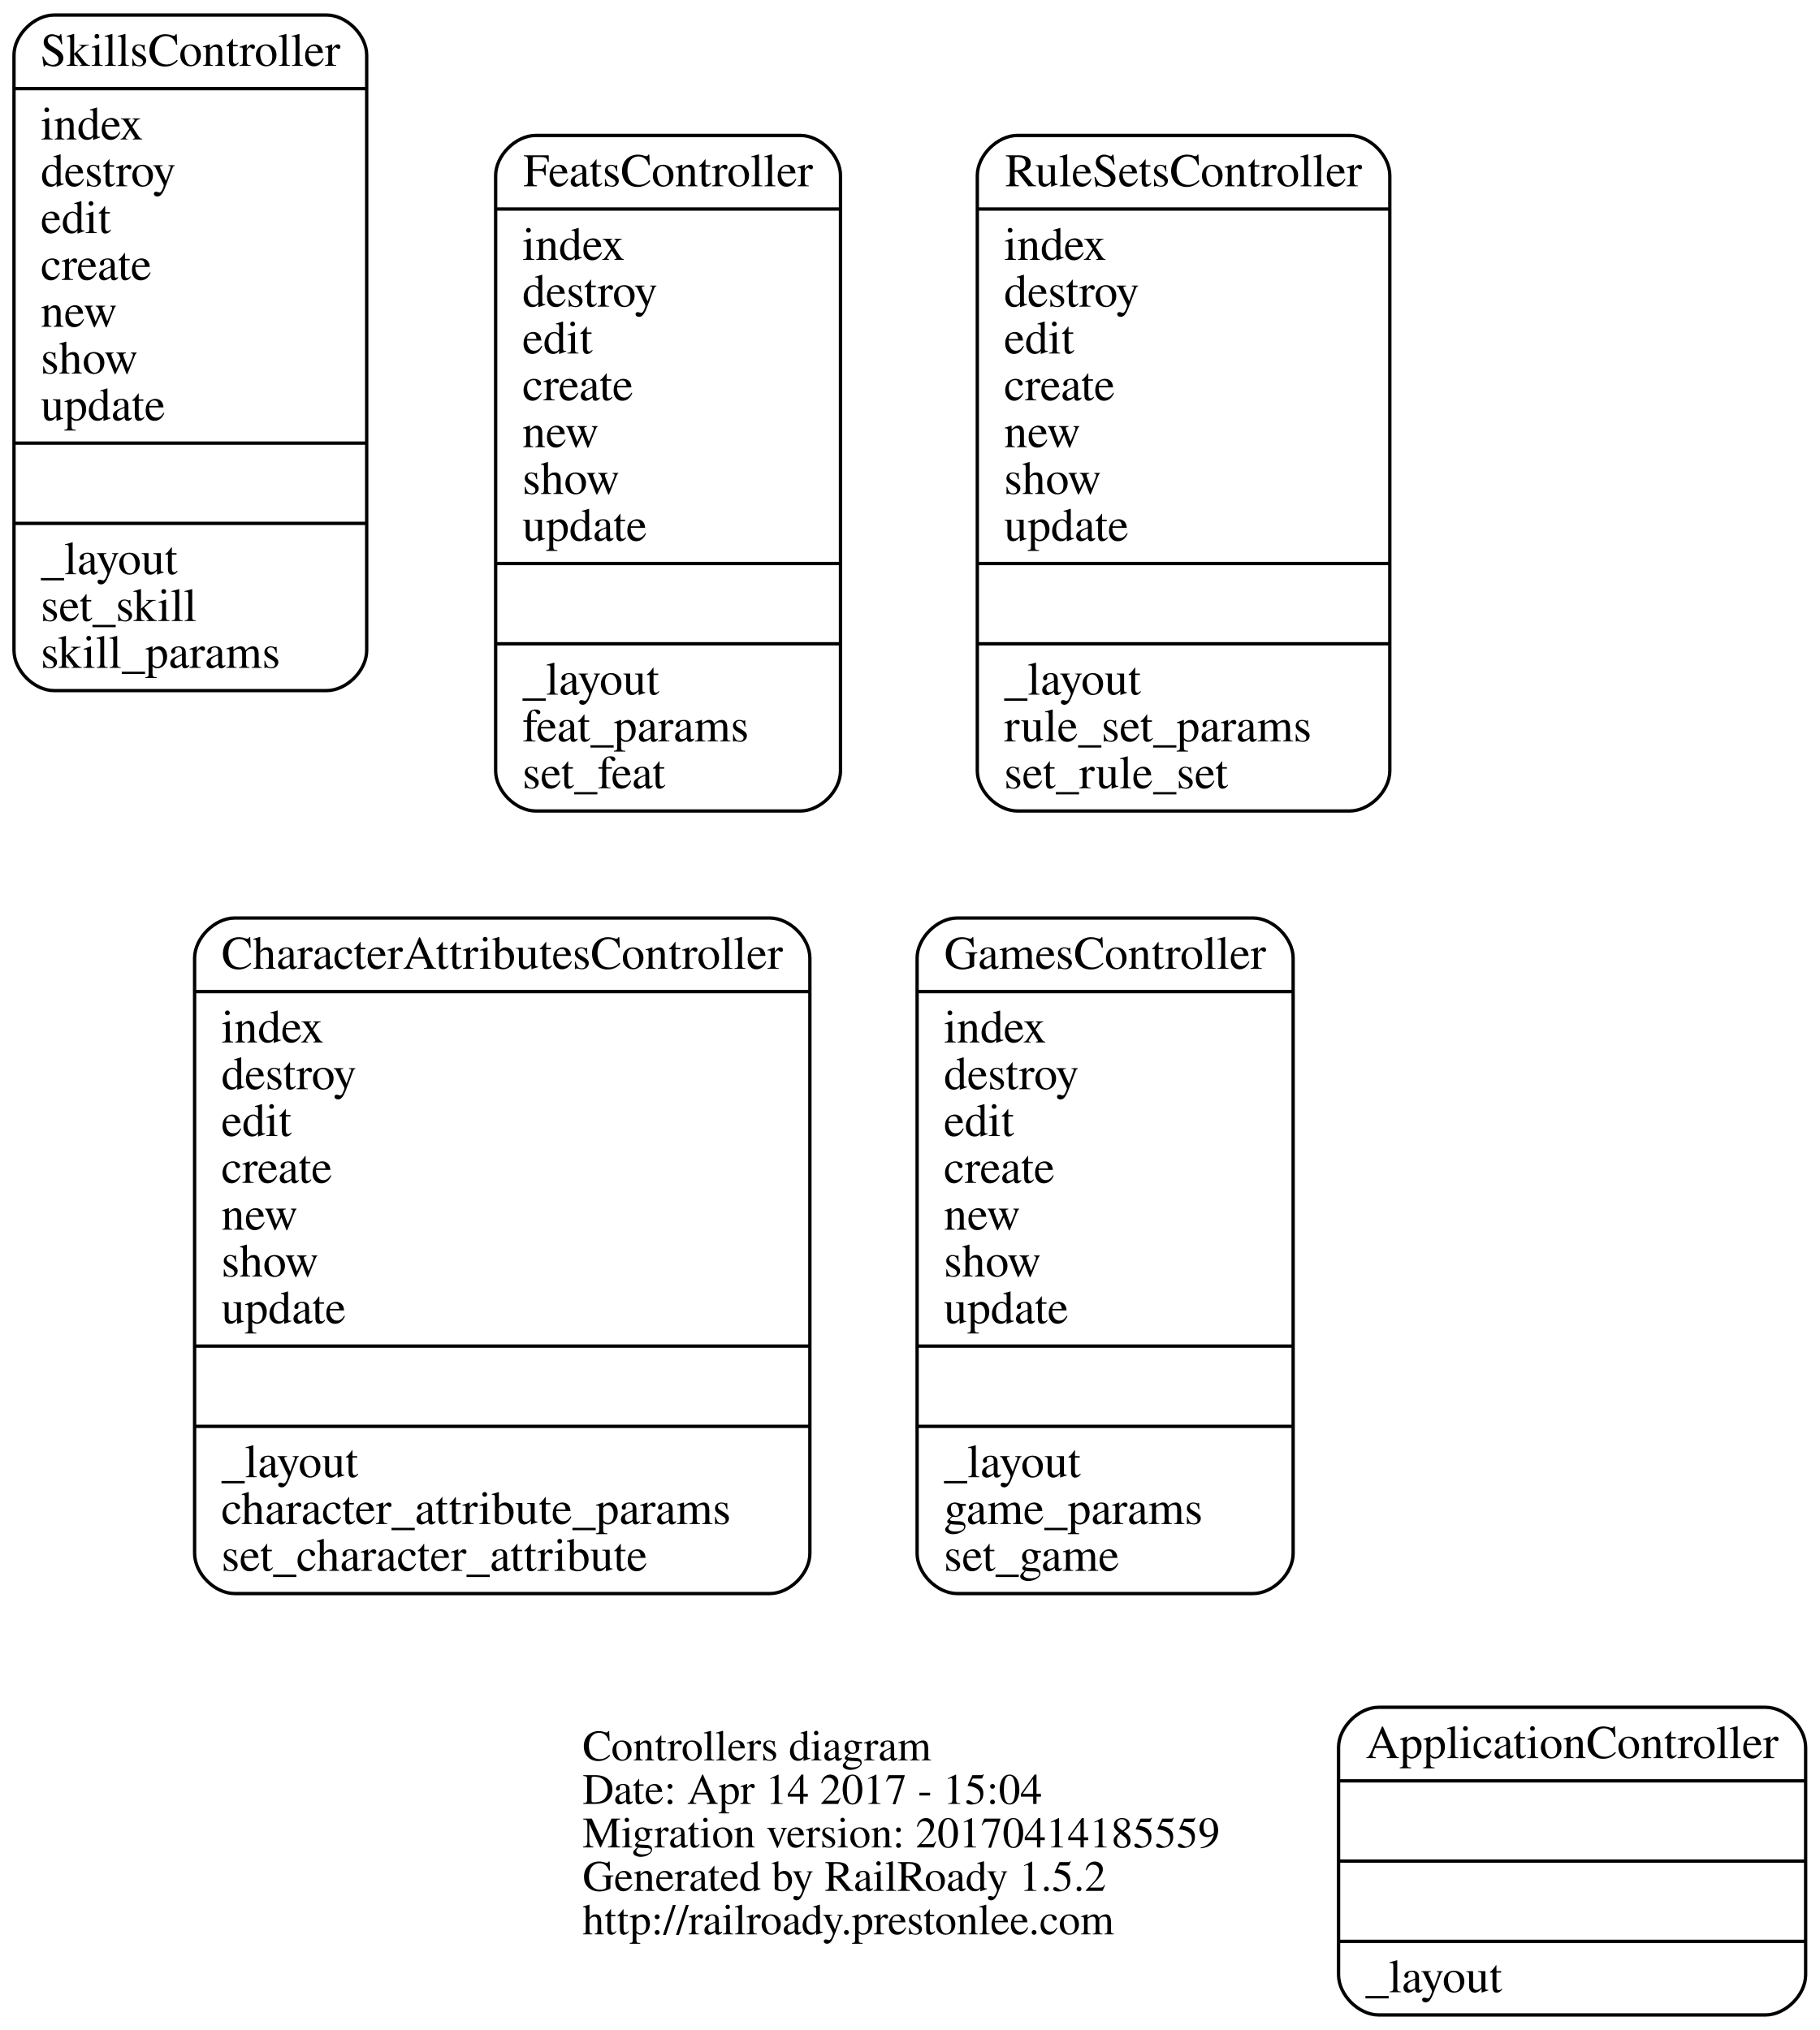
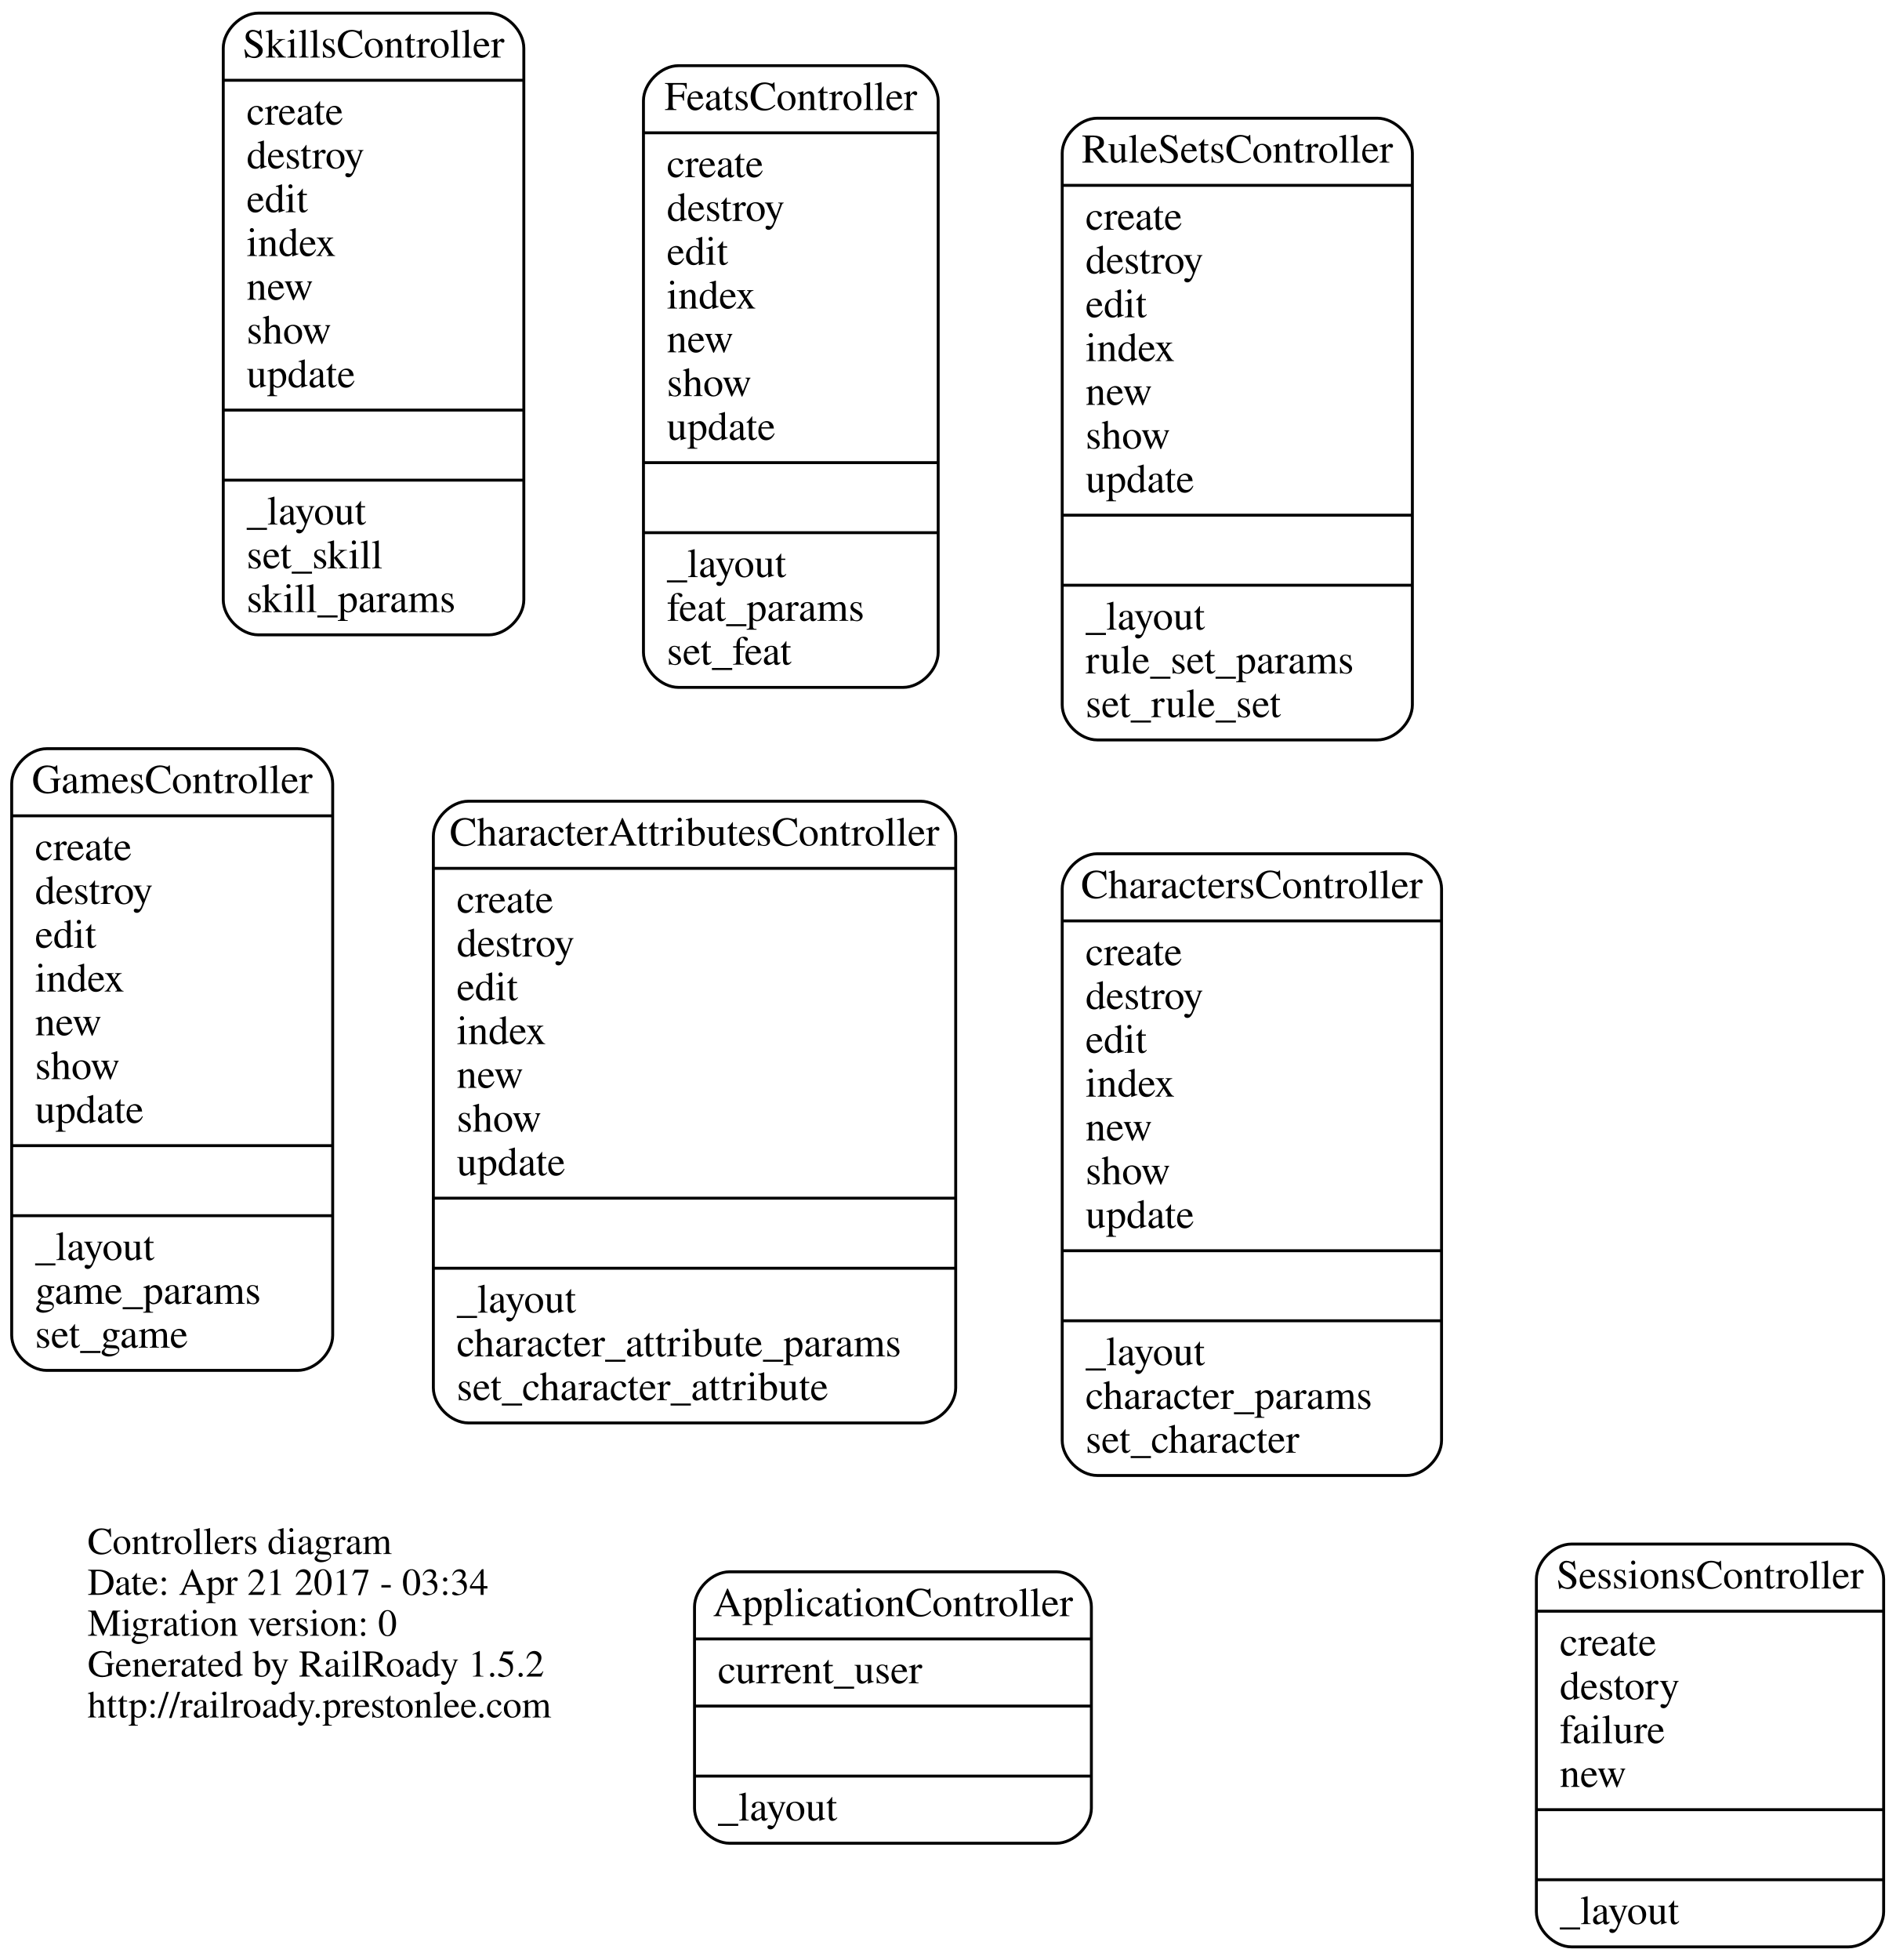
- <svg xmlns="http://www.w3.org/2000/svg" width="544pt" height="607pt" viewBox="0.00 0.00 543.64 607.00">
-   <g id="graph0" class="graph" transform="scale(1 1) rotate(0) translate(4 603)">
-     <polygon fill="transparent" stroke="transparent" points="-4,4 -4,-603 539.642,-603 539.642,4 -4,4" />
+ <svg xmlns="http://www.w3.org/2000/svg" width="650pt" height="672pt" viewBox="0.00 0.00 649.50 671.50">
+   <g id="graph0" class="graph" transform="scale(1 1) rotate(0) translate(238 380)">
+     <polygon fill="none" stroke="none" points="-238,291.5 -238,-380 411.5,-380 411.5,291.5 -238,291.5" />
    <g id="node1" class="node">
-       <text text-anchor="start" x="170" y="-76.6" font-family="Times,serif" font-size="13.00" fill="#000000">Controllers diagram</text>
-       <text text-anchor="start" x="170" y="-63.6" font-family="Times,serif" font-size="13.00" fill="#000000">Date: Apr 14 2017 - 15:04</text>
-       <text text-anchor="start" x="170" y="-50.6" font-family="Times,serif" font-size="13.00" fill="#000000">Migration version: 20170414185559</text>
-       <text text-anchor="start" x="170" y="-37.6" font-family="Times,serif" font-size="13.00" fill="#000000">Generated by RailRoady 1.5.2</text>
-       <text text-anchor="start" x="170" y="-24.6" font-family="Times,serif" font-size="13.00" fill="#000000">http://railroady.prestonlee.com</text>
+       <text text-anchor="start" x="-208" y="152.4" font-family="Times,serif" font-size="13.00">Controllers diagram</text>
+       <text text-anchor="start" x="-208" y="166.4" font-family="Times,serif" font-size="13.00">Date: Apr 21 2017 - 03:34</text>
+       <text text-anchor="start" x="-208" y="180.4" font-family="Times,serif" font-size="13.00">Migration version: 0</text>
+       <text text-anchor="start" x="-208" y="194.4" font-family="Times,serif" font-size="13.00">Generated by RailRoady 1.5.2</text>
+       <text text-anchor="start" x="-208" y="208.4" font-family="Times,serif" font-size="13.00">http://railroady.prestonlee.com</text>
    </g>
    <g id="node2" class="node">
-       <path fill="none" stroke="#000000" d="M408,-.5C408,-.5 523.642,-.5 523.642,-.5 529.642,-.5 535.642,-6.5 535.642,-12.5 535.642,-12.5 535.642,-80.5 535.642,-80.5 535.642,-86.5 529.642,-92.5 523.642,-92.5 523.642,-92.5 408,-92.5 408,-92.5 402,-92.5 396,-86.5 396,-80.5 396,-80.5 396,-12.5 396,-12.5 396,-6.5 402,-.5 408,-.5" />
-       <text text-anchor="middle" x="465.821" y="-77.3" font-family="Times,serif" font-size="14.00" fill="#000000">ApplicationController</text>
-       <polyline fill="none" stroke="#000000" points="396,-70.5 535.642,-70.5 " />
-       <polyline fill="none" stroke="#000000" points="396,-46.5 535.642,-46.5 " />
-       <polyline fill="none" stroke="#000000" points="396,-22.5 535.642,-22.5 " />
-       <text text-anchor="start" x="404" y="-7.3" font-family="Times,serif" font-size="14.00" fill="#000000">_layout</text>
+       <path fill="none" stroke="black" d="M138,-126.5C138,-126.5 234,-126.5 234,-126.5 240,-126.5 246,-132.5 246,-138.5 246,-138.5 246,-327.5 246,-327.5 246,-333.5 240,-339.5 234,-339.5 234,-339.5 138,-339.5 138,-339.5 132,-339.5 126,-333.5 126,-327.5 126,-327.5 126,-138.5 126,-138.5 126,-132.5 132,-126.5 138,-126.5" />
+       <text text-anchor="middle" x="186" y="-324.3" font-family="Times,serif" font-size="14.00">RuleSetsController</text>
+       <polyline fill="none" stroke="black" points="126,-316.5 246,-316.5 " />
+       <text text-anchor="start" x="134" y="-301.3" font-family="Times,serif" font-size="14.00">create</text>
+       <text text-anchor="start" x="134" y="-286.3" font-family="Times,serif" font-size="14.00">destroy</text>
+       <text text-anchor="start" x="134" y="-271.3" font-family="Times,serif" font-size="14.00">edit</text>
+       <text text-anchor="start" x="134" y="-256.3" font-family="Times,serif" font-size="14.00">index</text>
+       <text text-anchor="start" x="134" y="-241.3" font-family="Times,serif" font-size="14.00">new</text>
+       <text text-anchor="start" x="134" y="-226.3" font-family="Times,serif" font-size="14.00">show</text>
+       <text text-anchor="start" x="134" y="-211.3" font-family="Times,serif" font-size="14.00">update</text>
+       <polyline fill="none" stroke="black" points="126,-203.5 246,-203.5 " />
+       <polyline fill="none" stroke="black" points="126,-179.5 246,-179.5 " />
+       <text text-anchor="start" x="134" y="-164.3" font-family="Times,serif" font-size="14.00">_layout</text>
+       <text text-anchor="start" x="134" y="-149.3" font-family="Times,serif" font-size="14.00">rule_set_params</text>
+       <text text-anchor="start" x="134" y="-134.3" font-family="Times,serif" font-size="14.00">set_rule_set</text>
    </g>
    <g id="node3" class="node">
-       <path fill="none" stroke="#000000" d="M66,-126.5C66,-126.5 225.945,-126.5 225.945,-126.5 231.945,-126.5 237.945,-132.5 237.945,-138.5 237.945,-138.5 237.945,-316.5 237.945,-316.5 237.945,-322.5 231.945,-328.5 225.945,-328.5 225.945,-328.5 66,-328.5 66,-328.5 60,-328.5 54,-322.5 54,-316.5 54,-316.5 54,-138.5 54,-138.5 54,-132.5 60,-126.5 66,-126.5" />
-       <text text-anchor="middle" x="145.973" y="-313.3" font-family="Times,serif" font-size="14.00" fill="#000000">CharacterAttributesController</text>
-       <polyline fill="none" stroke="#000000" points="54,-306.5 237.945,-306.5 " />
-       <text text-anchor="start" x="62" y="-291.3" font-family="Times,serif" font-size="14.00" fill="#000000">index</text>
-       <text text-anchor="start" x="62" y="-277.3" font-family="Times,serif" font-size="14.00" fill="#000000">destroy</text>
-       <text text-anchor="start" x="62" y="-263.3" font-family="Times,serif" font-size="14.00" fill="#000000">edit</text>
-       <text text-anchor="start" x="62" y="-249.3" font-family="Times,serif" font-size="14.00" fill="#000000">create</text>
-       <text text-anchor="start" x="62" y="-235.3" font-family="Times,serif" font-size="14.00" fill="#000000">new</text>
-       <text text-anchor="start" x="62" y="-221.3" font-family="Times,serif" font-size="14.00" fill="#000000">show</text>
-       <text text-anchor="start" x="62" y="-207.3" font-family="Times,serif" font-size="14.00" fill="#000000">update</text>
-       <polyline fill="none" stroke="#000000" points="54,-200.5 237.945,-200.5 " />
-       <polyline fill="none" stroke="#000000" points="54,-176.5 237.945,-176.5 " />
-       <text text-anchor="start" x="62" y="-161.3" font-family="Times,serif" font-size="14.00" fill="#000000">_layout</text>
-       <text text-anchor="start" x="62" y="-147.3" font-family="Times,serif" font-size="14.00" fill="#000000">character_attribute_params</text>
-       <text text-anchor="start" x="62" y="-133.3" font-family="Times,serif" font-size="14.00" fill="#000000">set_character_attribute</text>
+       <path fill="none" stroke="black" d="M-77.5,107.5C-77.5,107.5 77.5,107.5 77.5,107.5 83.5,107.5 89.5,101.5 89.5,95.5 89.5,95.5 89.5,-93.5 89.5,-93.5 89.5,-99.5 83.5,-105.5 77.5,-105.5 77.5,-105.5 -77.5,-105.5 -77.5,-105.5 -83.5,-105.5 -89.5,-99.5 -89.5,-93.5 -89.5,-93.5 -89.5,95.5 -89.5,95.5 -89.5,101.5 -83.5,107.5 -77.5,107.5" />
+       <text text-anchor="middle" x="0" y="-90.3" font-family="Times,serif" font-size="14.00">CharacterAttributesController</text>
+       <polyline fill="none" stroke="black" points="-89.5,-82.5 89.5,-82.5 " />
+       <text text-anchor="start" x="-81.5" y="-67.3" font-family="Times,serif" font-size="14.00">create</text>
+       <text text-anchor="start" x="-81.5" y="-52.3" font-family="Times,serif" font-size="14.00">destroy</text>
+       <text text-anchor="start" x="-81.5" y="-37.3" font-family="Times,serif" font-size="14.00">edit</text>
+       <text text-anchor="start" x="-81.5" y="-22.3" font-family="Times,serif" font-size="14.00">index</text>
+       <text text-anchor="start" x="-81.5" y="-7.3" font-family="Times,serif" font-size="14.00">new</text>
+       <text text-anchor="start" x="-81.5" y="7.7" font-family="Times,serif" font-size="14.00">show</text>
+       <text text-anchor="start" x="-81.5" y="22.7" font-family="Times,serif" font-size="14.00">update</text>
+       <polyline fill="none" stroke="black" points="-89.5,30.5 89.5,30.5 " />
+       <polyline fill="none" stroke="black" points="-89.5,54.5 89.5,54.5 " />
+       <text text-anchor="start" x="-81.5" y="69.7" font-family="Times,serif" font-size="14.00">_layout</text>
+       <text text-anchor="start" x="-81.5" y="84.7" font-family="Times,serif" font-size="14.00">character_attribute_params</text>
+       <text text-anchor="start" x="-81.5" y="99.7" font-family="Times,serif" font-size="14.00">set_character_attribute</text>
    </g>
    <g id="node4" class="node">
-       <path fill="none" stroke="#000000" d="M156,-360.5C156,-360.5 235.097,-360.5 235.097,-360.5 241.097,-360.5 247.097,-366.5 247.097,-372.5 247.097,-372.5 247.097,-550.5 247.097,-550.5 247.097,-556.5 241.097,-562.5 235.097,-562.5 235.097,-562.5 156,-562.5 156,-562.5 150,-562.5 144,-556.5 144,-550.5 144,-550.5 144,-372.5 144,-372.5 144,-366.5 150,-360.5 156,-360.5" />
-       <text text-anchor="middle" x="195.548" y="-547.3" font-family="Times,serif" font-size="14.00" fill="#000000">FeatsController</text>
-       <polyline fill="none" stroke="#000000" points="144,-540.5 247.097,-540.5 " />
-       <text text-anchor="start" x="152" y="-525.3" font-family="Times,serif" font-size="14.00" fill="#000000">index</text>
-       <text text-anchor="start" x="152" y="-511.3" font-family="Times,serif" font-size="14.00" fill="#000000">destroy</text>
-       <text text-anchor="start" x="152" y="-497.3" font-family="Times,serif" font-size="14.00" fill="#000000">edit</text>
-       <text text-anchor="start" x="152" y="-483.3" font-family="Times,serif" font-size="14.00" fill="#000000">create</text>
-       <text text-anchor="start" x="152" y="-469.3" font-family="Times,serif" font-size="14.00" fill="#000000">new</text>
-       <text text-anchor="start" x="152" y="-455.3" font-family="Times,serif" font-size="14.00" fill="#000000">show</text>
-       <text text-anchor="start" x="152" y="-441.3" font-family="Times,serif" font-size="14.00" fill="#000000">update</text>
-       <polyline fill="none" stroke="#000000" points="144,-434.5 247.097,-434.5 " />
-       <polyline fill="none" stroke="#000000" points="144,-410.5 247.097,-410.5 " />
-       <text text-anchor="start" x="152" y="-395.3" font-family="Times,serif" font-size="14.00" fill="#000000">_layout</text>
-       <text text-anchor="start" x="152" y="-381.3" font-family="Times,serif" font-size="14.00" fill="#000000">feat_params</text>
-       <text text-anchor="start" x="152" y="-367.3" font-family="Times,serif" font-size="14.00" fill="#000000">set_feat</text>
+       <path fill="none" stroke="black" d="M-5.5,-144.5C-5.5,-144.5 71.5,-144.5 71.5,-144.5 77.5,-144.5 83.5,-150.5 83.5,-156.5 83.5,-156.5 83.5,-345.5 83.5,-345.5 83.5,-351.5 77.5,-357.5 71.5,-357.5 71.5,-357.5 -5.5,-357.5 -5.5,-357.5 -11.5,-357.5 -17.5,-351.5 -17.5,-345.5 -17.5,-345.5 -17.5,-156.5 -17.5,-156.5 -17.5,-150.5 -11.5,-144.5 -5.5,-144.5" />
+       <text text-anchor="middle" x="33" y="-342.3" font-family="Times,serif" font-size="14.00">FeatsController</text>
+       <polyline fill="none" stroke="black" points="-17.5,-334.5 83.5,-334.5 " />
+       <text text-anchor="start" x="-9.5" y="-319.3" font-family="Times,serif" font-size="14.00">create</text>
+       <text text-anchor="start" x="-9.5" y="-304.3" font-family="Times,serif" font-size="14.00">destroy</text>
+       <text text-anchor="start" x="-9.5" y="-289.3" font-family="Times,serif" font-size="14.00">edit</text>
+       <text text-anchor="start" x="-9.5" y="-274.3" font-family="Times,serif" font-size="14.00">index</text>
+       <text text-anchor="start" x="-9.5" y="-259.3" font-family="Times,serif" font-size="14.00">new</text>
+       <text text-anchor="start" x="-9.5" y="-244.3" font-family="Times,serif" font-size="14.00">show</text>
+       <text text-anchor="start" x="-9.5" y="-229.3" font-family="Times,serif" font-size="14.00">update</text>
+       <polyline fill="none" stroke="black" points="-17.5,-221.5 83.5,-221.5 " />
+       <polyline fill="none" stroke="black" points="-17.5,-197.5 83.5,-197.5 " />
+       <text text-anchor="start" x="-9.5" y="-182.3" font-family="Times,serif" font-size="14.00">_layout</text>
+       <text text-anchor="start" x="-9.5" y="-167.3" font-family="Times,serif" font-size="14.00">feat_params</text>
+       <text text-anchor="start" x="-9.5" y="-152.3" font-family="Times,serif" font-size="14.00">set_feat</text>
    </g>
    <g id="node5" class="node">
-       <path fill="none" stroke="#000000" d="M282,-126.5C282,-126.5 370.421,-126.5 370.421,-126.5 376.421,-126.5 382.421,-132.5 382.421,-138.5 382.421,-138.5 382.421,-316.5 382.421,-316.5 382.421,-322.5 376.421,-328.5 370.421,-328.5 370.421,-328.5 282,-328.5 282,-328.5 276,-328.5 270,-322.5 270,-316.5 270,-316.5 270,-138.5 270,-138.5 270,-132.5 276,-126.5 282,-126.5" />
-       <text text-anchor="middle" x="326.21" y="-313.3" font-family="Times,serif" font-size="14.00" fill="#000000">GamesController</text>
-       <polyline fill="none" stroke="#000000" points="270,-306.5 382.421,-306.5 " />
-       <text text-anchor="start" x="278" y="-291.3" font-family="Times,serif" font-size="14.00" fill="#000000">index</text>
-       <text text-anchor="start" x="278" y="-277.3" font-family="Times,serif" font-size="14.00" fill="#000000">destroy</text>
-       <text text-anchor="start" x="278" y="-263.3" font-family="Times,serif" font-size="14.00" fill="#000000">edit</text>
-       <text text-anchor="start" x="278" y="-249.3" font-family="Times,serif" font-size="14.00" fill="#000000">create</text>
-       <text text-anchor="start" x="278" y="-235.3" font-family="Times,serif" font-size="14.00" fill="#000000">new</text>
-       <text text-anchor="start" x="278" y="-221.3" font-family="Times,serif" font-size="14.00" fill="#000000">show</text>
-       <text text-anchor="start" x="278" y="-207.3" font-family="Times,serif" font-size="14.00" fill="#000000">update</text>
-       <polyline fill="none" stroke="#000000" points="270,-200.5 382.421,-200.5 " />
-       <polyline fill="none" stroke="#000000" points="270,-176.5 382.421,-176.5 " />
-       <text text-anchor="start" x="278" y="-161.3" font-family="Times,serif" font-size="14.00" fill="#000000">_layout</text>
-       <text text-anchor="start" x="278" y="-147.3" font-family="Times,serif" font-size="14.00" fill="#000000">game_params</text>
-       <text text-anchor="start" x="278" y="-133.3" font-family="Times,serif" font-size="14.00" fill="#000000">set_game</text>
+       <path fill="none" stroke="black" d="M12,251.5C12,251.5 124,251.5 124,251.5 130,251.5 136,245.5 136,239.5 136,239.5 136,170.5 136,170.5 136,164.5 130,158.5 124,158.5 124,158.5 12,158.5 12,158.5 6,158.5 0,164.5 0,170.5 0,170.5 0,239.5 0,239.5 0,245.5 6,251.5 12,251.5" />
+       <text text-anchor="middle" x="68" y="173.7" font-family="Times,serif" font-size="14.00">ApplicationController</text>
+       <polyline fill="none" stroke="black" points="0,181.5 136,181.5 " />
+       <text text-anchor="start" x="8" y="196.7" font-family="Times,serif" font-size="14.00">current_user</text>
+       <polyline fill="none" stroke="black" points="0,204.5 136,204.5 " />
+       <polyline fill="none" stroke="black" points="0,228.5 136,228.5 " />
+       <text text-anchor="start" x="8" y="243.7" font-family="Times,serif" font-size="14.00">_layout</text>
    </g>
    <g id="node6" class="node">
-       <path fill="none" stroke="#000000" d="M300,-360.5C300,-360.5 399.324,-360.5 399.324,-360.5 405.324,-360.5 411.324,-366.5 411.324,-372.5 411.324,-372.5 411.324,-550.5 411.324,-550.5 411.324,-556.5 405.324,-562.5 399.324,-562.5 399.324,-562.5 300,-562.5 300,-562.5 294,-562.5 288,-556.5 288,-550.5 288,-550.5 288,-372.5 288,-372.5 288,-366.5 294,-360.5 300,-360.5" />
-       <text text-anchor="middle" x="349.662" y="-547.3" font-family="Times,serif" font-size="14.00" fill="#000000">RuleSetsController</text>
-       <polyline fill="none" stroke="#000000" points="288,-540.5 411.324,-540.5 " />
-       <text text-anchor="start" x="296" y="-525.3" font-family="Times,serif" font-size="14.00" fill="#000000">index</text>
-       <text text-anchor="start" x="296" y="-511.3" font-family="Times,serif" font-size="14.00" fill="#000000">destroy</text>
-       <text text-anchor="start" x="296" y="-497.3" font-family="Times,serif" font-size="14.00" fill="#000000">edit</text>
-       <text text-anchor="start" x="296" y="-483.3" font-family="Times,serif" font-size="14.00" fill="#000000">create</text>
-       <text text-anchor="start" x="296" y="-469.3" font-family="Times,serif" font-size="14.00" fill="#000000">new</text>
-       <text text-anchor="start" x="296" y="-455.3" font-family="Times,serif" font-size="14.00" fill="#000000">show</text>
-       <text text-anchor="start" x="296" y="-441.3" font-family="Times,serif" font-size="14.00" fill="#000000">update</text>
-       <polyline fill="none" stroke="#000000" points="288,-434.5 411.324,-434.5 " />
-       <polyline fill="none" stroke="#000000" points="288,-410.5 411.324,-410.5 " />
-       <text text-anchor="start" x="296" y="-395.3" font-family="Times,serif" font-size="14.00" fill="#000000">_layout</text>
-       <text text-anchor="start" x="296" y="-381.3" font-family="Times,serif" font-size="14.00" fill="#000000">rule_set_params</text>
-       <text text-anchor="start" x="296" y="-367.3" font-family="Times,serif" font-size="14.00" fill="#000000">set_rule_set</text>
+       <path fill="none" stroke="black" d="M-149.5,-162.5C-149.5,-162.5 -70.5,-162.5 -70.5,-162.5 -64.5,-162.5 -58.5,-168.5 -58.5,-174.5 -58.5,-174.5 -58.5,-363.5 -58.5,-363.5 -58.5,-369.5 -64.5,-375.5 -70.5,-375.5 -70.5,-375.5 -149.5,-375.5 -149.5,-375.5 -155.5,-375.5 -161.5,-369.5 -161.5,-363.5 -161.5,-363.5 -161.5,-174.5 -161.5,-174.5 -161.5,-168.5 -155.5,-162.5 -149.5,-162.5" />
+       <text text-anchor="middle" x="-110" y="-360.3" font-family="Times,serif" font-size="14.00">SkillsController</text>
+       <polyline fill="none" stroke="black" points="-161.5,-352.5 -58.5,-352.5 " />
+       <text text-anchor="start" x="-153.5" y="-337.3" font-family="Times,serif" font-size="14.00">create</text>
+       <text text-anchor="start" x="-153.5" y="-322.3" font-family="Times,serif" font-size="14.00">destroy</text>
+       <text text-anchor="start" x="-153.5" y="-307.3" font-family="Times,serif" font-size="14.00">edit</text>
+       <text text-anchor="start" x="-153.5" y="-292.3" font-family="Times,serif" font-size="14.00">index</text>
+       <text text-anchor="start" x="-153.5" y="-277.3" font-family="Times,serif" font-size="14.00">new</text>
+       <text text-anchor="start" x="-153.5" y="-262.3" font-family="Times,serif" font-size="14.00">show</text>
+       <text text-anchor="start" x="-153.5" y="-247.3" font-family="Times,serif" font-size="14.00">update</text>
+       <polyline fill="none" stroke="black" points="-161.5,-239.5 -58.5,-239.5 " />
+       <polyline fill="none" stroke="black" points="-161.5,-215.5 -58.5,-215.5 " />
+       <text text-anchor="start" x="-153.5" y="-200.3" font-family="Times,serif" font-size="14.00">_layout</text>
+       <text text-anchor="start" x="-153.5" y="-185.3" font-family="Times,serif" font-size="14.00">set_skill</text>
+       <text text-anchor="start" x="-153.5" y="-170.3" font-family="Times,serif" font-size="14.00">skill_params</text>
    </g>
    <g id="node7" class="node">
-       <path fill="none" stroke="#000000" d="M12,-396.5C12,-396.5 93.448,-396.5 93.448,-396.5 99.448,-396.5 105.448,-402.5 105.448,-408.5 105.448,-408.5 105.448,-586.5 105.448,-586.5 105.448,-592.5 99.448,-598.5 93.448,-598.5 93.448,-598.5 12,-598.5 12,-598.5 6,-598.5 0,-592.5 0,-586.5 0,-586.5 0,-408.5 0,-408.5 0,-402.5 6,-396.5 12,-396.5" />
-       <text text-anchor="middle" x="52.724" y="-583.3" font-family="Times,serif" font-size="14.00" fill="#000000">SkillsController</text>
-       <polyline fill="none" stroke="#000000" points="0,-576.5 105.448,-576.5 " />
-       <text text-anchor="start" x="8" y="-561.3" font-family="Times,serif" font-size="14.00" fill="#000000">index</text>
-       <text text-anchor="start" x="8" y="-547.3" font-family="Times,serif" font-size="14.00" fill="#000000">destroy</text>
-       <text text-anchor="start" x="8" y="-533.3" font-family="Times,serif" font-size="14.00" fill="#000000">edit</text>
-       <text text-anchor="start" x="8" y="-519.3" font-family="Times,serif" font-size="14.00" fill="#000000">create</text>
-       <text text-anchor="start" x="8" y="-505.3" font-family="Times,serif" font-size="14.00" fill="#000000">new</text>
-       <text text-anchor="start" x="8" y="-491.3" font-family="Times,serif" font-size="14.00" fill="#000000">show</text>
-       <text text-anchor="start" x="8" y="-477.3" font-family="Times,serif" font-size="14.00" fill="#000000">update</text>
-       <polyline fill="none" stroke="#000000" points="0,-470.5 105.448,-470.5 " />
-       <polyline fill="none" stroke="#000000" points="0,-446.5 105.448,-446.5 " />
-       <text text-anchor="start" x="8" y="-431.3" font-family="Times,serif" font-size="14.00" fill="#000000">_layout</text>
-       <text text-anchor="start" x="8" y="-417.3" font-family="Times,serif" font-size="14.00" fill="#000000">set_skill</text>
-       <text text-anchor="start" x="8" y="-403.3" font-family="Times,serif" font-size="14.00" fill="#000000">skill_params</text>
+       <path fill="none" stroke="black" d="M-222,89.5C-222,89.5 -136,89.5 -136,89.5 -130,89.5 -124,83.5 -124,77.5 -124,77.5 -124,-111.5 -124,-111.5 -124,-117.5 -130,-123.5 -136,-123.5 -136,-123.5 -222,-123.5 -222,-123.5 -228,-123.5 -234,-117.5 -234,-111.5 -234,-111.5 -234,77.5 -234,77.5 -234,83.5 -228,89.5 -222,89.5" />
+       <text text-anchor="middle" x="-179" y="-108.3" font-family="Times,serif" font-size="14.00">GamesController</text>
+       <polyline fill="none" stroke="black" points="-234,-100.5 -124,-100.5 " />
+       <text text-anchor="start" x="-226" y="-85.3" font-family="Times,serif" font-size="14.00">create</text>
+       <text text-anchor="start" x="-226" y="-70.3" font-family="Times,serif" font-size="14.00">destroy</text>
+       <text text-anchor="start" x="-226" y="-55.3" font-family="Times,serif" font-size="14.00">edit</text>
+       <text text-anchor="start" x="-226" y="-40.3" font-family="Times,serif" font-size="14.00">index</text>
+       <text text-anchor="start" x="-226" y="-25.3" font-family="Times,serif" font-size="14.00">new</text>
+       <text text-anchor="start" x="-226" y="-10.3" font-family="Times,serif" font-size="14.00">show</text>
+       <text text-anchor="start" x="-226" y="4.7" font-family="Times,serif" font-size="14.00">update</text>
+       <polyline fill="none" stroke="black" points="-234,12.5 -124,12.5 " />
+       <polyline fill="none" stroke="black" points="-234,36.5 -124,36.5 " />
+       <text text-anchor="start" x="-226" y="51.7" font-family="Times,serif" font-size="14.00">_layout</text>
+       <text text-anchor="start" x="-226" y="66.7" font-family="Times,serif" font-size="14.00">game_params</text>
+       <text text-anchor="start" x="-226" y="81.7" font-family="Times,serif" font-size="14.00">set_game</text>
+     </g>
+     <g id="node8" class="node">
+       <path fill="none" stroke="black" d="M300.5,287C300.5,287 395.5,287 395.5,287 401.5,287 407.5,281 407.5,275 407.5,275 407.5,161 407.5,161 407.5,155 401.5,149 395.5,149 395.5,149 300.5,149 300.5,149 294.5,149 288.5,155 288.5,161 288.5,161 288.5,275 288.5,275 288.5,281 294.5,287 300.5,287" />
+       <text text-anchor="middle" x="348" y="164.2" font-family="Times,serif" font-size="14.00">SessionsController</text>
+       <polyline fill="none" stroke="black" points="288.5,172 407.5,172 " />
+       <text text-anchor="start" x="296.5" y="187.2" font-family="Times,serif" font-size="14.00">create</text>
+       <text text-anchor="start" x="296.5" y="202.2" font-family="Times,serif" font-size="14.00">destory</text>
+       <text text-anchor="start" x="296.5" y="217.2" font-family="Times,serif" font-size="14.00">failure</text>
+       <text text-anchor="start" x="296.5" y="232.2" font-family="Times,serif" font-size="14.00">new</text>
+       <polyline fill="none" stroke="black" points="288.5,240 407.5,240 " />
+       <polyline fill="none" stroke="black" points="288.5,264 407.5,264 " />
+       <text text-anchor="start" x="296.5" y="279.2" font-family="Times,serif" font-size="14.00">_layout</text>
+     </g>
+     <g id="node9" class="node">
+       <path fill="none" stroke="black" d="M138,125.5C138,125.5 244,125.5 244,125.5 250,125.5 256,119.5 256,113.5 256,113.5 256,-75.5 256,-75.5 256,-81.5 250,-87.5 244,-87.5 244,-87.5 138,-87.5 138,-87.5 132,-87.5 126,-81.5 126,-75.5 126,-75.5 126,113.5 126,113.5 126,119.5 132,125.5 138,125.5" />
+       <text text-anchor="middle" x="191" y="-72.3" font-family="Times,serif" font-size="14.00">CharactersController</text>
+       <polyline fill="none" stroke="black" points="126,-64.5 256,-64.5 " />
+       <text text-anchor="start" x="134" y="-49.3" font-family="Times,serif" font-size="14.00">create</text>
+       <text text-anchor="start" x="134" y="-34.3" font-family="Times,serif" font-size="14.00">destroy</text>
+       <text text-anchor="start" x="134" y="-19.3" font-family="Times,serif" font-size="14.00">edit</text>
+       <text text-anchor="start" x="134" y="-4.3" font-family="Times,serif" font-size="14.00">index</text>
+       <text text-anchor="start" x="134" y="10.7" font-family="Times,serif" font-size="14.00">new</text>
+       <text text-anchor="start" x="134" y="25.7" font-family="Times,serif" font-size="14.00">show</text>
+       <text text-anchor="start" x="134" y="40.7" font-family="Times,serif" font-size="14.00">update</text>
+       <polyline fill="none" stroke="black" points="126,48.5 256,48.5 " />
+       <polyline fill="none" stroke="black" points="126,72.5 256,72.5 " />
+       <text text-anchor="start" x="134" y="87.7" font-family="Times,serif" font-size="14.00">_layout</text>
+       <text text-anchor="start" x="134" y="102.7" font-family="Times,serif" font-size="14.00">character_params</text>
+       <text text-anchor="start" x="134" y="117.7" font-family="Times,serif" font-size="14.00">set_character</text>
    </g>
  </g>
</svg>
